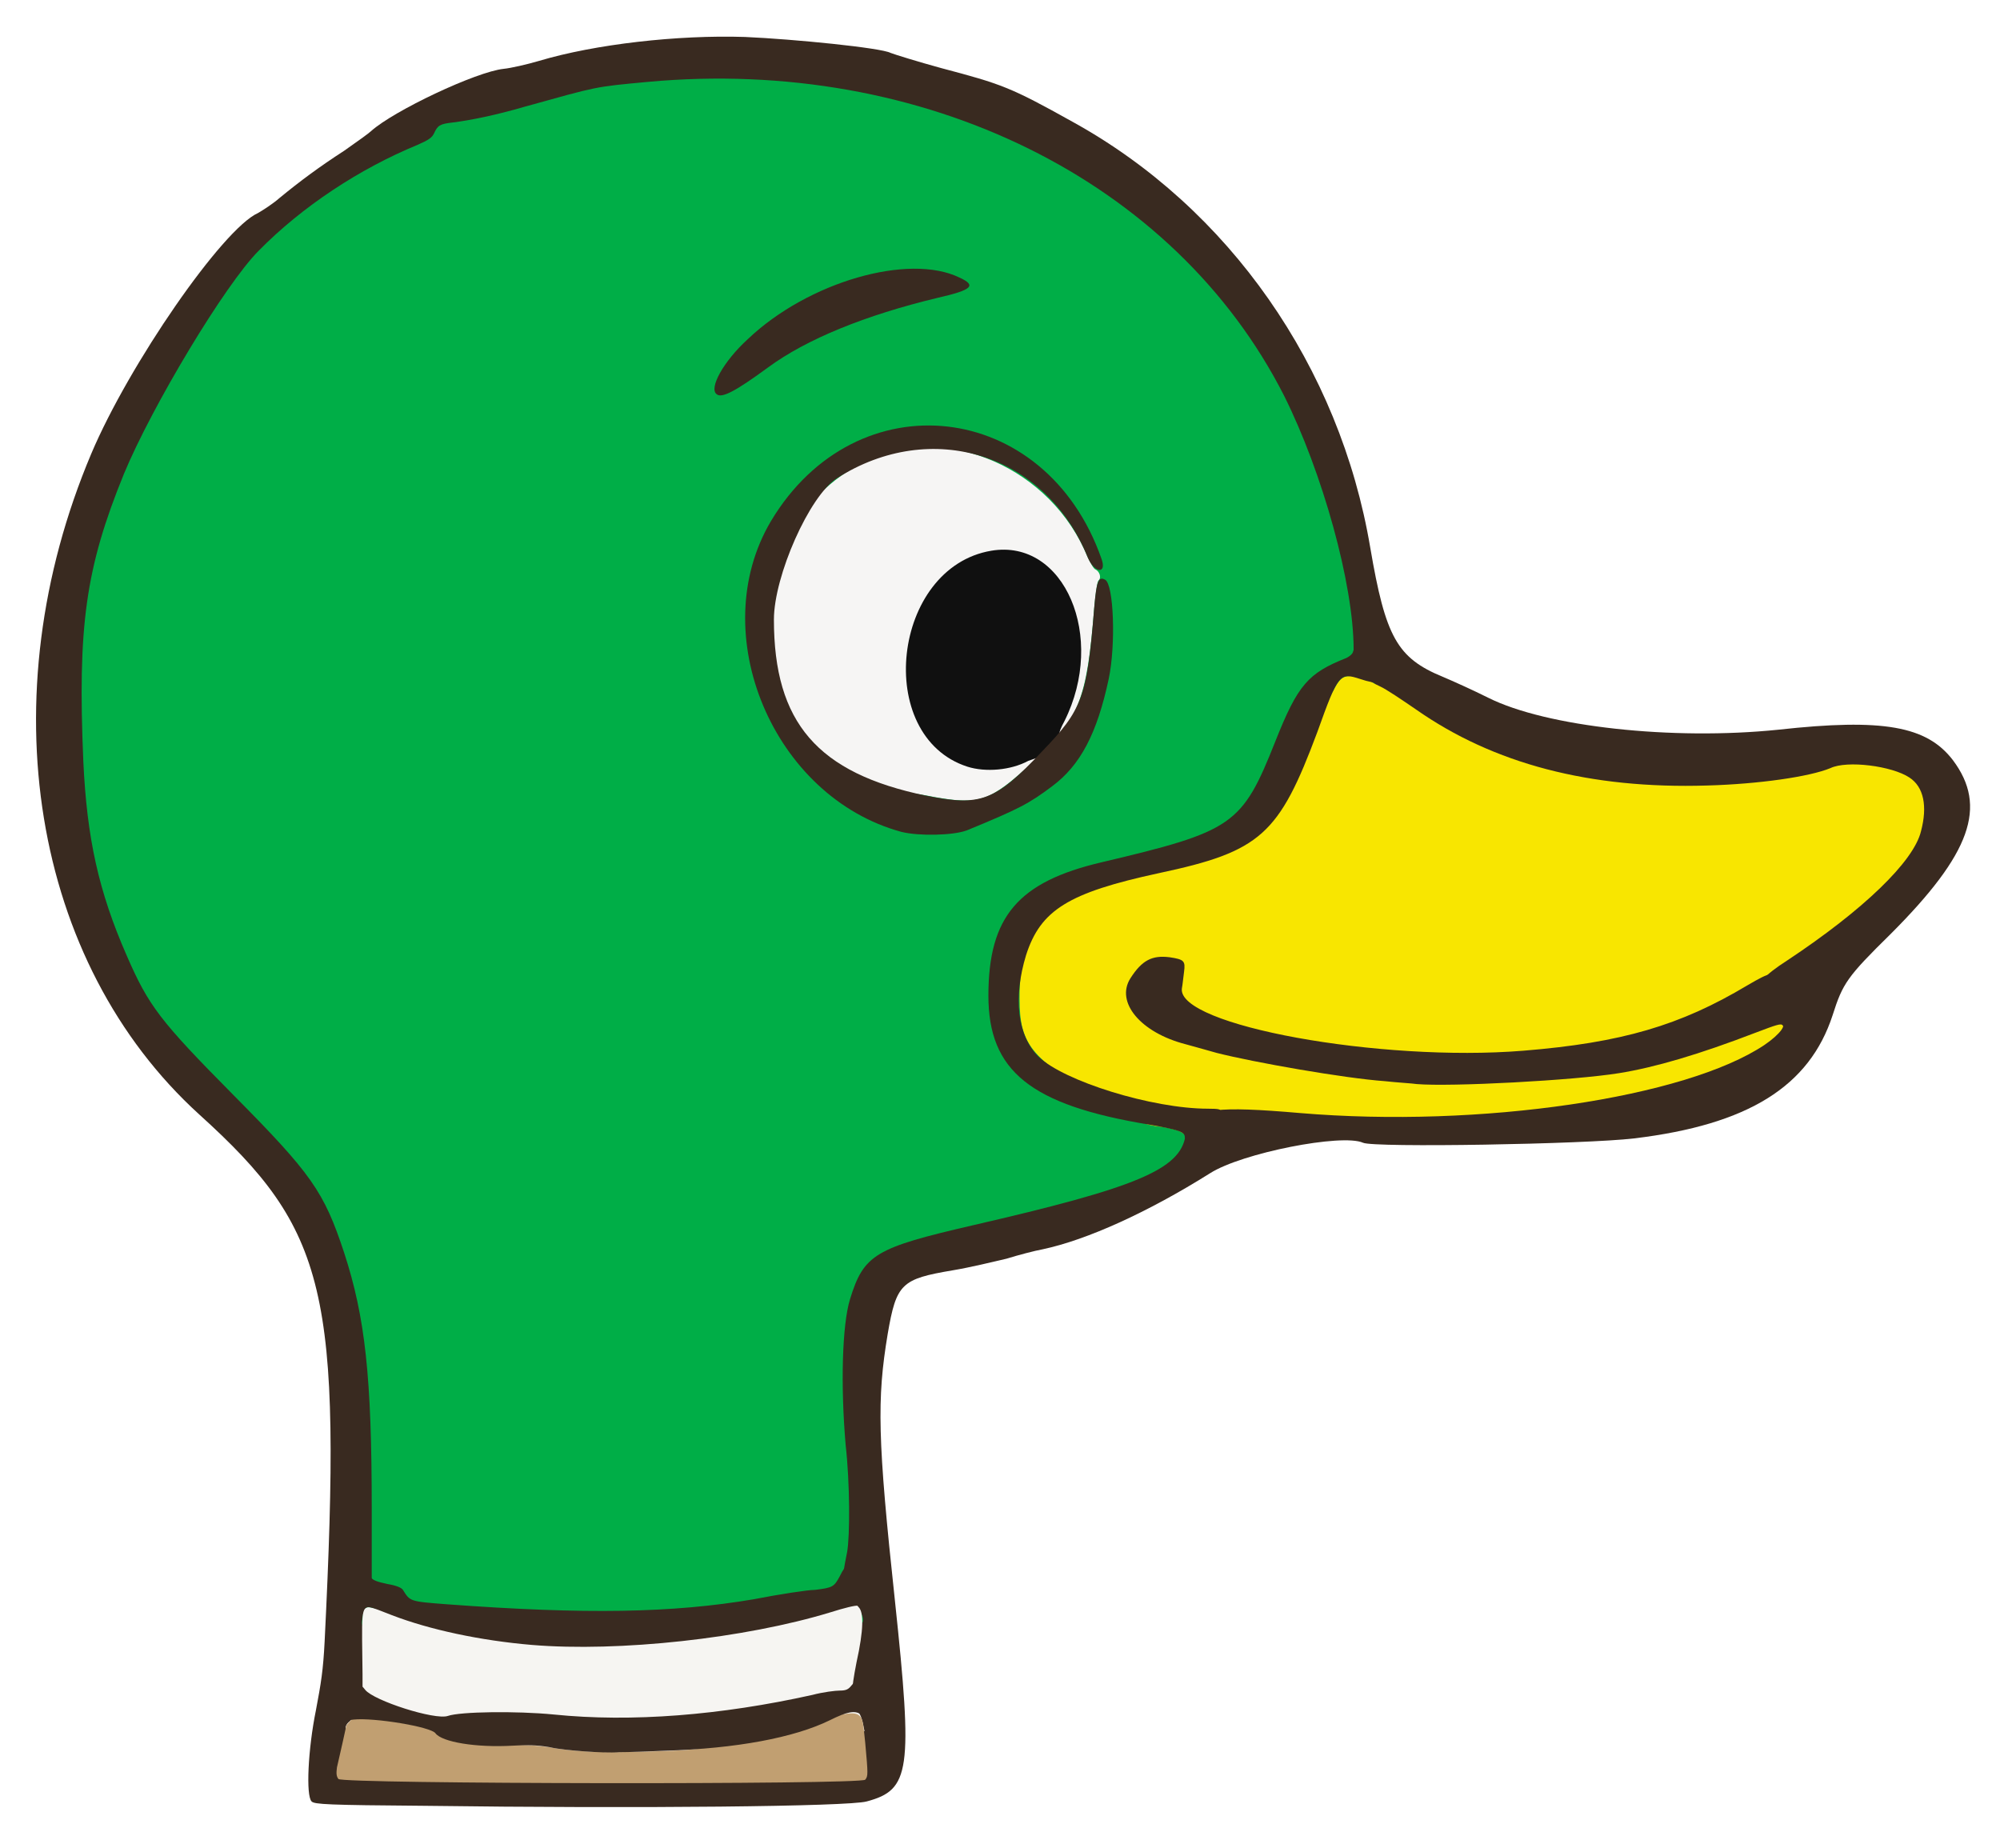
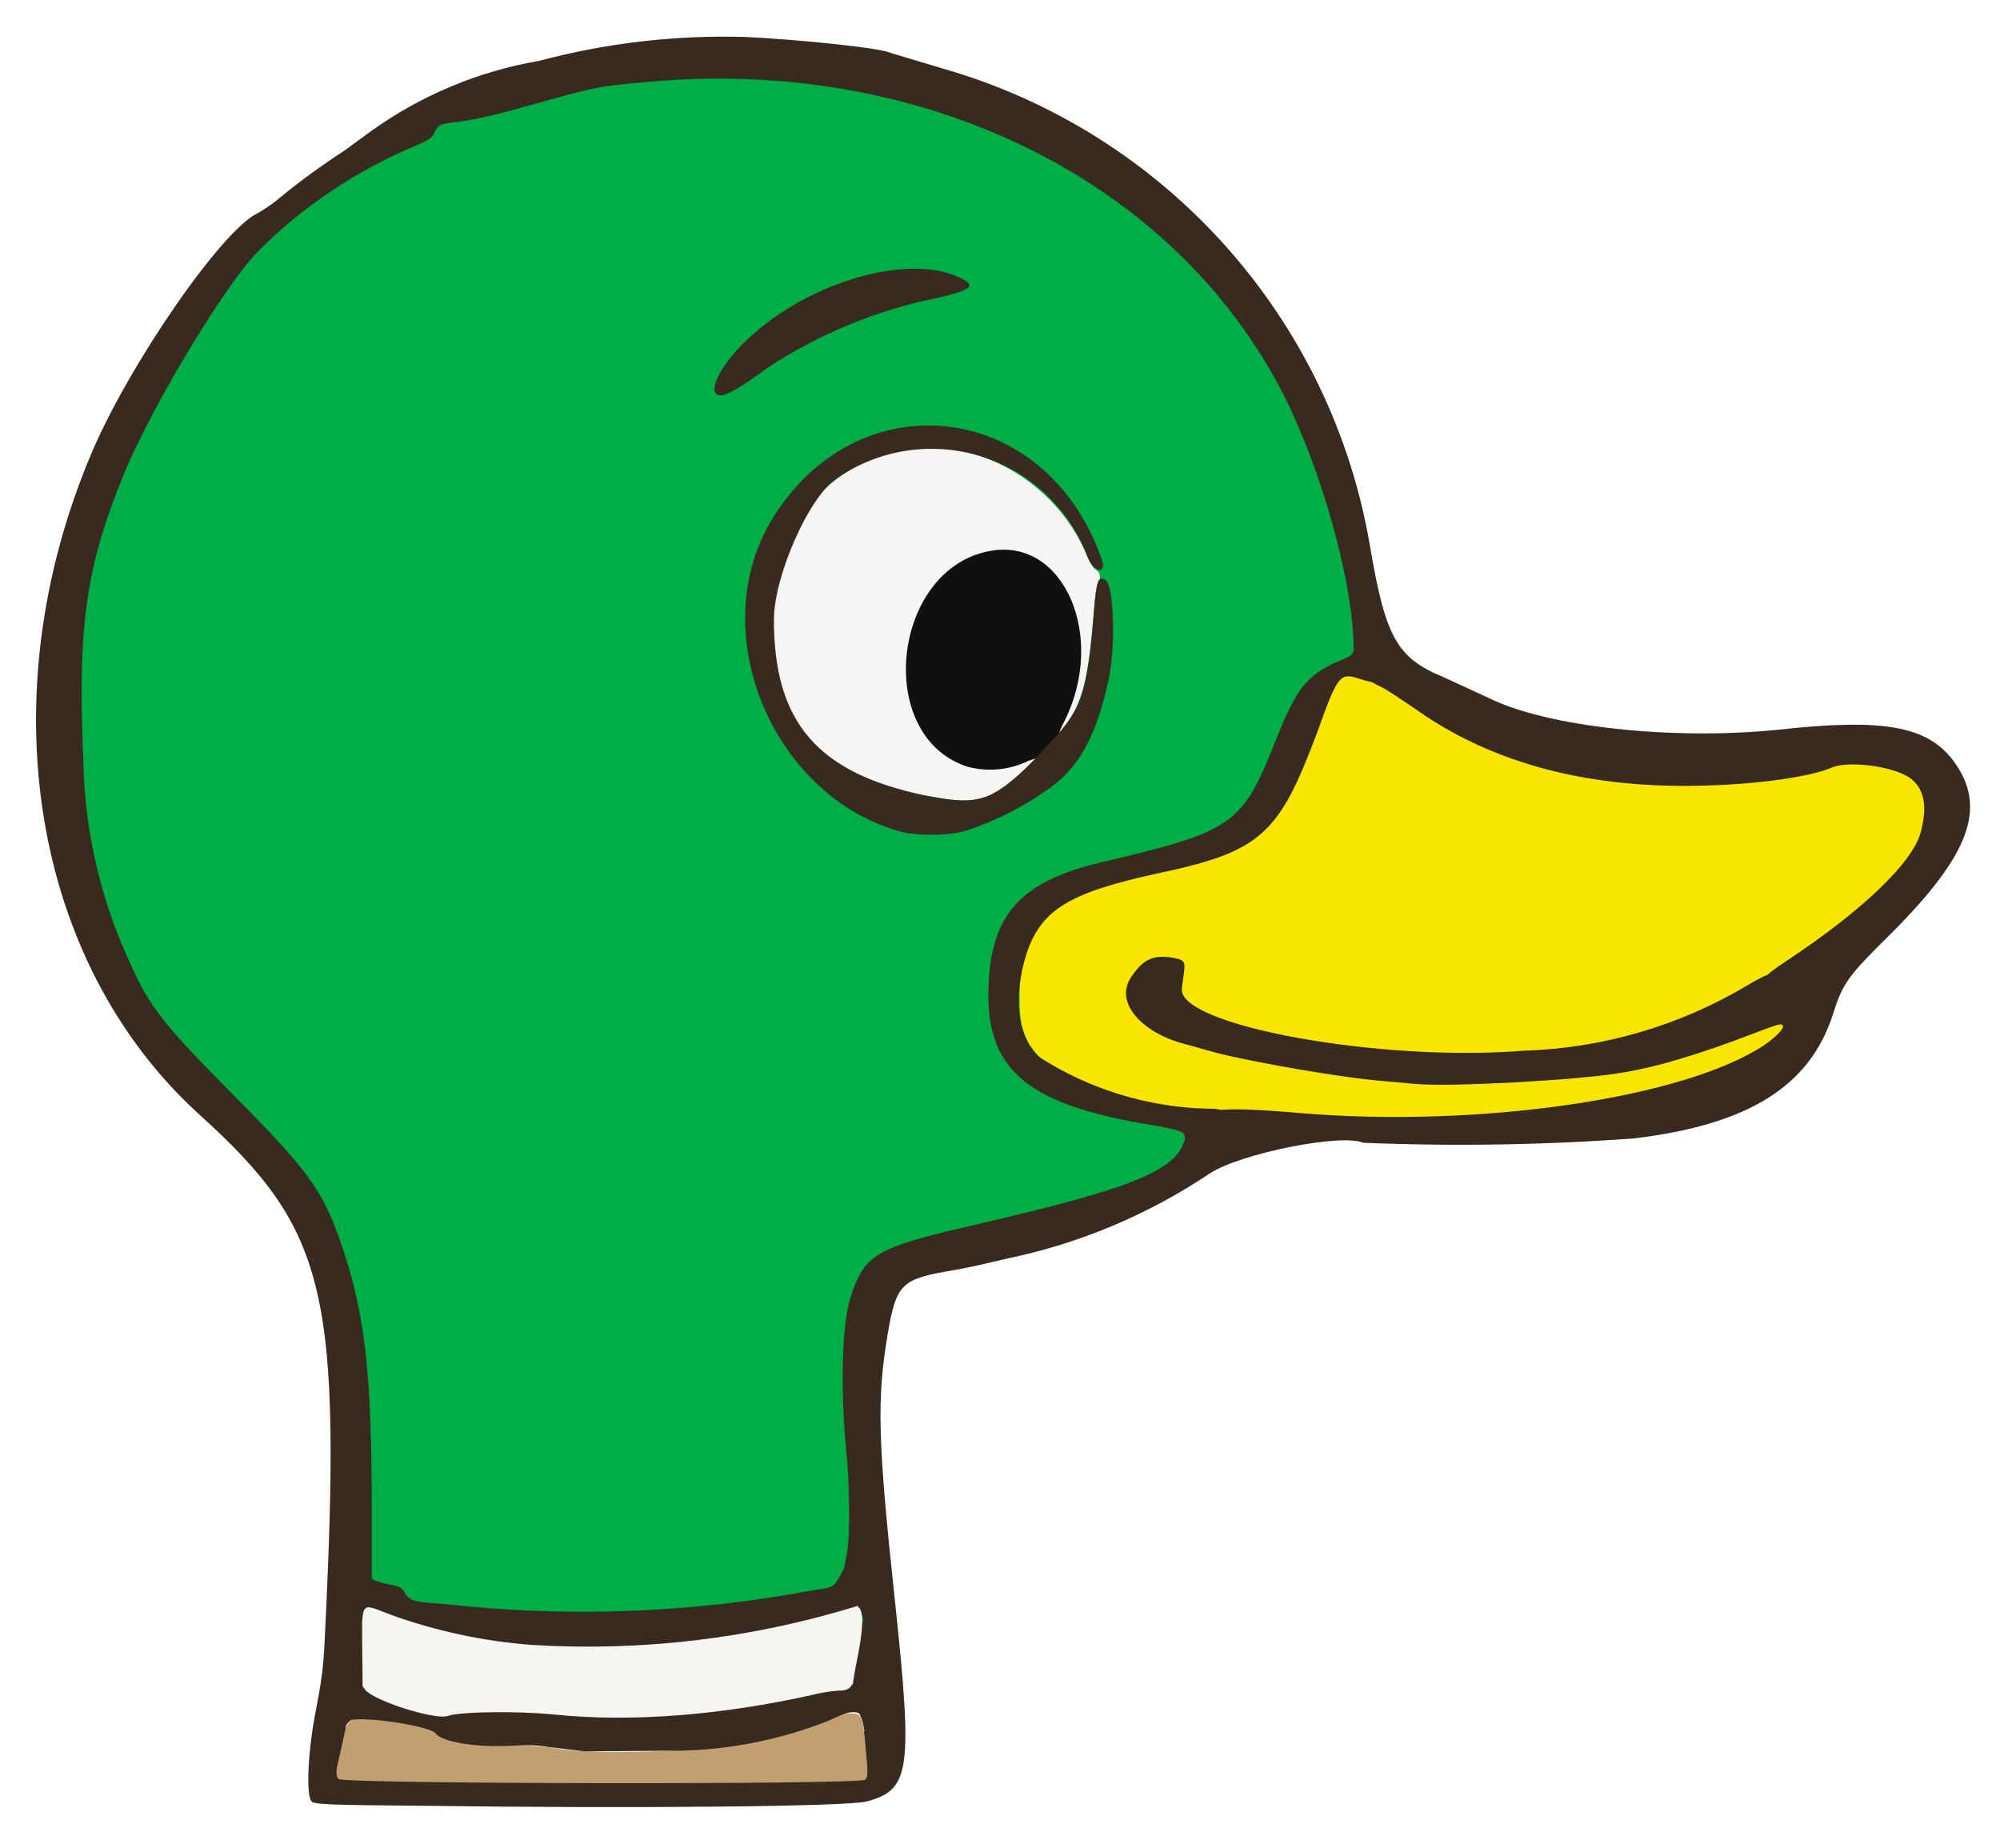
- <svg xmlns="http://www.w3.org/2000/svg" viewBox="0 0 276 255" width="276" height="255">
-   <path class="c-outline" fill="#392a20" d="M58.5 249.2C45.2 249.1 43.4 249 43 248.6C42.2 247.8 42.5 241.4 43.6 236C44.3 232.3 44.6 230.5 44.8 226.5C47.2 178.2 45.2 169.8 27.5 153.8C4.4 132.8 -1.6 96.2 12.6 62.6C17.8 50.3 30.7 31.6 35.6 29.4C36.3 29 37.7 28.1 38.6 27.3C41.4 25 44.1 23 47.5 20.8C49.2 19.6 50.9 18.4 51.2 18.1C54.3 15.3 65.7 9.9 69.5 9.5C70.5 9.4 72.7 8.9 74.4 8.4C82.1 6.1 93.5 4.8 102.8 5.1C109.6 5.4 121.6 6.6 122.9 7.3C123.4 7.5 126.6 8.5 129.9 9.4C138.2 11.6 139.4 12 148 16.8C169.6 28.7 184.9 50.6 189.1 75.6C191.2 87.9 192.8 90.8 199.1 93.4C200.3 93.9 203.2 95.2 205.4 96.3C213.4 100.3 230.8 102.2 245.4 100.7C259.9 99.1 265.9 100.2 269.5 104.9C274.3 111.3 272 117.8 260.9 128.9C254.9 134.8 254.3 135.7 252.9 140.1C249.7 149.9 241.3 155.2 225.5 157.1C218.8 157.9 189.6 158.4 188.1 157.7C185.2 156.4 171.4 159.1 167 161.9C158.4 167.3 150 171.1 143.9 172.4C142.8 172.6 140.5 173.2 138.9 173.7C137.2 174.1 133.9 174.9 131.5 175.3C124.4 176.5 123.7 177.1 122.5 184.1C121 193.1 121.1 198.6 123.5 220.9C126 244.4 125.6 247 119.6 248.6C117.1 249.3 88.4 249.6 58.5 249.2Z" />
-   <path class="c-feathers" fill="#00ae47" d="M73.1 228.1C68.4 227.7 51 225.1 50.2 224.6C49.7 224.3 50 222.5 50.7 221.5C51.2 220.6 51.4 220.2 51.3 219.3C51.3 218.6 51.3 213.7 51.3 208.2C51.3 190 50.4 181.8 47.5 172.9C44.7 164.4 43 162 32.1 151C22.1 140.9 20.5 138.8 17.5 131.9C13.6 123 12 115.7 11.5 105.1C10.7 86.4 11.8 78.4 17.1 65.4C21 56 31.1 39.2 35.7 34.6C41.7 28.5 49.6 23.3 57.6 20C59.2 19.3 59.6 19 59.9 18.4C60.4 17.3 60.7 17.1 62.5 16.9C64.9 16.6 68.4 15.9 72.5 14.7C82.6 11.9 81.9 12 89.4 11.3C127.5 7.8 162.1 24.9 177.2 54.6C182.5 65.2 186.8 80.6 186.8 89.6C186.8 91.7 188.2 94.2 189.4 94.2C190 94.3 189.8 94.7 189 95.4C188.6 95.7 187.9 96 187.6 96C187.1 96 186.9 96.3 186.3 97.3C186 98 185.2 99.1 184.7 99.7C184.2 100.4 182.4 102.8 180.8 105.2C173.8 115.5 170.2 118.2 157.9 122.5C147.1 126.2 143.7 129.9 143.7 137.8C143.7 141.6 144.4 143.2 146.9 144.7C147.4 145.1 148.6 145.9 149.5 146.5C153.2 149.2 159.5 152.4 161.6 152.7C164.7 153.2 165.2 153.5 164.4 154.7C164 155.2 163.7 156.1 163.6 156.7C162.9 161.4 156.8 163.9 134.2 169.1C120.8 172.2 119.2 173.1 117.3 179.3C116.2 182.9 116 191.3 116.7 199.4C117.3 204.7 117.3 212 116.9 214.2C116 218.6 116.1 219.3 117.9 221.2C118.9 222.2 119.5 224 118.8 224C118.8 224 114.7 224.7 109.8 225.5C95.4 227.9 82.2 228.8 73.1 228.1Z" />
-   <path class="c-collar" fill="#f6f5f2" d="M80.9 244.7C79.5 244.6 77.2 244.4 75.8 244.1C74.1 243.8 72.6 243.7 71.6 243.8C69.2 244.1 59.7 242.4 58.5 241.5C58.1 241.3 57.2 241 56.2 240.9C54.6 240.7 51.6 240.1 49.1 239.3C47.5 238.9 47.3 238.3 48.4 237.4C50.1 236 50.1 235.8 50 228.7C49.9 221.4 49.9 221.5 51.9 222C52.6 222.1 55.9 222.7 59.2 223.2C77.4 226.2 88.6 226 109 222.6C118.5 221 117.9 221.1 118.5 221.8C119.2 222.5 119.2 224.9 118.2 229.4C117.4 233.5 117.4 234.6 118.3 236C118.7 236.5 119 237.3 119.1 237.9L119.3 238.9L110.1 241.2C97.6 244.3 96.7 244.5 91.8 244.6C89.5 244.7 86.7 244.8 85.5 244.8C84.3 244.9 82.2 244.8 80.9 244.7Z" />
-   <path class="c-breast" fill="#c19f71" d="M46.7 245.5C46.4 245.1 46.4 244.7 46.5 243.9C46.8 242.6 47.8 238.2 47.8 238.1C47.9 238 48.2 237.6 48.6 237.2L49.4 236.4L51.9 237C53.3 237.4 55.5 237.8 56.8 238C58.3 238.2 59.3 238.4 59.8 238.7C61 239.6 69.1 241 71.7 240.8C72.7 240.8 74.2 240.9 75.7 241.1C79.4 241.8 83.2 241.9 89.8 241.7C96.8 241.5 97.1 241.5 109 238.4C119.8 235.6 118.8 235.4 119.4 240.5C119.8 244.9 119.8 245.1 119.4 245.6C118.7 246.3 47.2 246.2 46.7 245.5Z" />
-   <path class="c-beak" fill="#f8e600" d="M162.9 156.2C162.7 156 161.5 155.7 160.3 155.5C159.1 155.4 158 155.1 157.9 155C157.7 154.9 155.8 153.7 153.5 152.5C142.4 146.3 140.7 144.4 140.7 137.8C140.6 128.4 144.8 123.8 157 119.6C168.7 115.6 171.7 113.3 178.5 103.2C180 100.9 181.6 98.6 182.2 98C182.7 97.4 183.5 96.2 184 95.3C184.8 93.7 185.3 93.3 186.3 93.3C186.6 93.2 187 93.1 187.2 93C187.4 92.8 187.6 92.9 188.1 93.3C188.5 93.7 189.5 94.3 190.4 94.7C191.3 95.1 193.5 96.6 195.4 97.9C206.1 105.4 219.4 108.9 235.6 108.4C242.7 108.2 249.7 107.2 252.6 106C254.9 104.9 261.1 105.7 263.5 107.3C265.5 108.6 266 111.3 265.1 114.7C264.1 118.9 257.1 125.6 246.7 132.5C243.3 134.7 242.5 135.7 242.5 137.4C242.5 139 244.3 141.2 245.6 141.2C246.8 141.2 245.7 142.7 243.5 144.2C232.6 151.5 204.3 155.7 179.4 153.6C167.8 152.6 165.2 153 164 155.4C163.7 156 163.4 156.5 163.4 156.5C163.4 156.5 163.2 156.3 162.9 156.2Z" />
-   <path class="c-eye" fill="#f6f5f4" d="M129 110C127.6 109.7 125.5 109.4 124.5 109.3C102.8 106.3 99.3 73.2 119.6 63.6C130.7 58.3 145.1 64.6 150.1 76.9C150.5 77.7 150.9 78.5 151.2 78.6C151.8 78.9 152 79.8 151.6 80.1C151.4 80.3 151.2 81.8 151 83.9C150 96.6 148.9 99.4 142.4 105.3C136.6 110.6 135.2 111.1 129 110Z" />
-   <path class="c-pupil" fill="#101010" d="M133.5 105.8C120.5 101.6 123.1 78.3 136.8 76C146.9 74.3 152.7 87.9 146.9 99.5C146.4 100.4 146.1 101.2 146.2 101.3C146.2 101.4 145.6 102.2 144.7 103.1C143.9 104 143.1 104.7 143.1 104.6C143 104.6 142.5 104.8 141.9 105C139.5 106.3 136 106.6 133.5 105.8Z" />
-   <path class="c-outline" fill="#392a20" d="M98.9 54.4C97.8 53.6 99.8 49.9 103.2 46.8C111.5 38.9 125.4 34.9 132.4 38.3C134.8 39.4 134.2 40 129.4 41.1C119.4 43.5 111.3 46.8 106 50.7C101.5 54 99.6 55 98.9 54.4Z" />
-   <path class="c-outline" fill="#392a20" d="M124.4 114.8C106.7 110 97.2 87.4 106.4 71.9C118.2 52.2 144.3 55.1 152 77.1C152.8 79.3 151 79.1 150.1 76.9C144.3 62.6 128.5 57.7 115.5 66C111.7 68.4 106.8 79.5 106.8 85.5C106.8 99.7 112.8 106.7 127.8 109.8C135.3 111.3 137.3 110.6 143.8 103.7C149.4 97.9 150 96.2 151 83.9C151.3 80.2 151.6 79.5 152.5 80C153.7 80.6 154 89 153 93.7C151.4 101.2 149.1 105.6 145.2 108.5C142 110.9 140.7 111.6 133.4 114.6C131.5 115.3 126.8 115.4 124.4 114.8Z" />
-   <path class="c-outline" fill="#392a20" d="M163.5 156.9C163.5 156.2 162.6 155.9 158.6 155.2C142.2 152.5 136.4 147.8 136.4 137.4C136.4 126.5 140.5 121.7 152 119C170.2 114.7 171.4 113.9 176 102.3C179.1 94.5 180.5 92.9 185.8 90.8C186.2 90.6 186.6 90.3 186.7 90C186.9 89.1 187.5 89.5 187.8 90.6C187.9 91.3 188.4 92.1 188.9 92.6C190.4 94.2 190.1 94.5 187.7 93.7C184.9 92.8 184.7 92.9 181.8 101C176.5 115.2 174 117.5 159.9 120.5C147.4 123.2 143.6 125.6 141.6 131.8C139.8 137.7 140.4 142.9 143.3 145.8C146.8 149.2 159 153 166.7 153C168.3 153 168.5 153.1 168.4 153.4C168.3 153.6 168.2 153.8 168.2 153.9C168.2 153.9 167.8 154.1 167.3 154.2C166 154.4 165.4 154.9 164.8 156.1C164.3 157.2 163.5 157.7 163.5 156.9Z" />
-   <path class="c-outline" fill="#392a20" d="M195.5 149.6C194.9 149.5 192.9 149.4 191.1 149.2C185.5 148.8 173 146.6 167.9 145.3C166.9 145 165 144.5 163.6 144.1C157.4 142.5 153.9 138.3 156 135C157.6 132.5 159 131.8 161.4 132.1C163.4 132.4 163.6 132.6 163.4 134.1C163.3 134.8 163.2 135.9 163.1 136.4C162.4 141.5 190.5 146.6 210.2 145C223.8 143.9 231.9 141.5 241.1 136C244.5 134 245 134 244 135.9C243.1 137.7 243.5 138.7 245.6 140.4C246 140.7 246.2 141.2 246.2 141.4C246.2 141.8 246.2 141.8 246 141.5C245.8 141.2 245.2 141.4 242.3 142.5C234.5 145.5 228.4 147.3 223.4 148.1C217.2 149.1 200.2 150 195.5 149.6Z" />
-   <path class="c-outline" fill="#392a20" d="M73.4 227C66.3 226.4 59.3 224.9 54.1 222.9C50.8 221.6 50.8 221.6 50.2 222.1C49.5 222.8 49.4 221.8 50 220.5C50.4 219.8 50.5 219.3 50.4 218.7C50.2 217.5 50.6 217 51.2 217.7C51.5 218.1 52.1 218.3 53.5 218.6C54.7 218.8 55.4 219.1 55.6 219.4C56.6 221 56.5 221 61.8 221.4C80.8 222.8 92.8 222.6 104 220.7C107.6 220 111.5 219.4 112.5 219.4C114.9 219.1 115.1 219 115.9 217.5C116.8 215.7 117 215.8 117.4 218.2C117.4 218.7 117.8 219.6 118.3 220.1C119.2 221.3 119.2 221.8 118.4 221.6C118.1 221.5 116.5 221.9 114.6 222.5C102.8 226.1 85.4 228 73.4 227Z" />
-   <path class="c-outline" fill="#392a20" d="M80.8 241.7C79.3 241.6 77.1 241.4 75.8 241.1C74 240.8 72.7 240.8 70.8 240.9C65.7 241.2 61 240.4 60.1 239.2C59.5 238.3 51.6 237 48.8 237.3C47.5 237.5 47.5 237.3 48.4 235.9C48.7 235.4 49.1 234.5 49.2 233.9C49.5 232.3 49.7 232.3 50.4 233.2C51.6 234.7 60 237.4 61.8 236.8C63.5 236.2 71.3 236.1 76.4 236.6C87.2 237.7 99.5 236.7 112.1 233.9C113.6 233.5 115.3 233.3 115.9 233.3C116.8 233.3 117.1 233.1 117.5 232.6C118.1 231.8 118.5 232.1 118.5 233.4C118.5 233.8 118.7 234.6 119 235.1C119.6 236.3 119.5 237.3 118.8 236.6C118 236 116.9 236.2 114.5 237.4C109.6 239.8 101.6 241.3 91.8 241.6C89.5 241.7 86.7 241.8 85.5 241.8C84.3 241.9 82.2 241.8 80.8 241.7Z" />
+ <svg xmlns="http://www.w3.org/2000/svg" width="276" height="255" viewBox="0 0 276 255">
+   <path fill="#392a20" d="M58.5 249.2c-13.3-.1-15.1-.2-15.5-.6-.8-.8-.5-7.2.6-12.6.7-3.7 1-5.5 1.2-9.5 2.4-48.3.4-56.7-17.3-72.7-23.1-21-29.1-57.6-14.9-91.2 5.2-12.3 18.1-31 23-33.2.7-.4 2.1-1.3 3-2.1q4-3.3 8.9-6.5l3.7-2.7a56 56 0 0 1 23.2-9.7 99 99 0 0 1 28.4-3.3c6.8.3 18.8 1.5 20.1 2.2l7 2.1a83 83 0 0 1 59.2 66.2c2.1 12.3 3.7 15.2 10 17.8l6.3 2.9c8 4 25.4 5.9 40 4.4 14.5-1.6 20.5-.5 24.1 4.2 4.8 6.4 2.5 12.9-8.6 24-6 5.9-6.6 6.8-8 11.2-3.2 9.8-11.6 15.1-27.4 17a326 326 0 0 1-37.4.6c-2.9-1.3-16.7 1.4-21.1 4.2a79 79 0 0 1-28.1 11.8c-1.7.4-5 1.2-7.4 1.6-7.1 1.2-7.8 1.8-9 8.8-1.5 9-1.4 14.5 1 36.8 2.5 23.5 2.1 26.1-3.9 27.7-2.5.7-31.2 1-61.1.6" class="c-outline" />
+   <path fill="#00ae47" d="M73.1 228.1a256 256 0 0 1-22.9-3.5c-.5-.3-.2-2.1.5-3.1.5-.9.7-1.3.6-2.2v-11.1c0-18.2-.9-26.4-3.8-35.3-2.8-8.5-4.5-10.9-15.4-21.9-10-10.1-11.6-12.2-14.6-19.1a69 69 0 0 1-6-26.8c-.8-18.7.3-26.7 5.6-39.7 3.9-9.4 14-26.2 18.6-30.8 6-6.1 13.9-11.3 21.9-14.6 1.6-.7 2-1 2.3-1.6.5-1.1.8-1.3 2.6-1.5q3.7-.4 10-2.2c10.1-2.8 9.4-2.7 16.9-3.4 38.1-3.5 72.7 13.6 87.8 43.3 5.3 10.6 9.6 26 9.6 35 0 2.1 1.4 4.6 2.6 4.6q.9.1-.4 1.2-.8.5-1.4.6-.6-.1-1.3 1.3c-.3.7-1.1 1.8-1.6 2.4l-3.9 5.5c-7 10.3-10.6 13-22.9 17.3-10.8 3.7-14.2 7.4-14.2 15.3 0 3.8.7 5.4 3.2 6.9l2.6 1.8c3.7 2.7 10 5.9 12.1 6.2 3.1.5 3.6.8 2.8 2a5 5 0 0 0-.8 2c-.7 4.7-6.8 7.2-29.4 12.4-13.4 3.1-15 4-16.9 10.2-1.1 3.6-1.3 12-.6 20.1.6 5.3.6 12.6.2 14.8-.9 4.4-.8 5.1 1 7 1 1 1.6 2.8.9 2.8l-9 1.5a165 165 0 0 1-36.7 2.6" class="c-feathers" />
+   <path fill="#f6f5f2" d="M80.9 244.7c-1.4-.1-3.7-.3-5.1-.6q-2.6-.5-4.2-.3c-2.4.3-11.9-1.4-13.1-2.3q-.7-.4-2.3-.6c-1.6-.2-4.6-.8-7.1-1.6q-2.4-.6-.7-1.9c1.7-1.4 1.7-1.6 1.6-8.7-.1-7.3-.1-7.2 1.9-6.7l7.3 1.2c18.2 3 29.4 2.8 49.8-.6 9.5-1.6 8.9-1.5 9.5-.8q1.1 1-.3 7.6c-.8 4.1-.8 5.2.1 6.6q.6.9.8 1.9l.2 1-9.2 2.3a67 67 0 0 1-24.6 3.6c-1.2.1-3.3 0-4.6-.1" class="c-collar" />
+   <path fill="#c19f71" d="M46.7 245.5q-.4-.5-.2-1.6l1.3-5.8.8-.9.8-.8 2.5.6c1.4.4 3.6.8 4.9 1q2.2.3 3 .7c1.2.9 9.3 2.3 11.9 2.1l4 .3c3.7.7 7.5.8 14.1.6 7-.2 7.3-.2 19.2-3.3 10.8-2.8 9.8-3 10.4 2.1.4 4.4.4 4.6 0 5.1-.7.7-72.2.6-72.7-.1" class="c-breast" />
+   <path fill="#f8e600" d="M162.9 156.2c-.2-.2-1.4-.5-2.6-.7l-2.4-.5-4.4-2.5c-11.1-6.2-12.8-8.1-12.8-14.7-.1-9.4 4.1-14 16.3-18.2 11.7-4 14.7-6.3 21.5-16.4 1.5-2.3 3.1-4.6 3.7-5.2l1.8-2.7c.8-1.6 1.3-2 2.3-2l.9-.3q.2-.3.9.3.8.7 2.3 1.4c.9.4 3.1 1.9 5 3.2q16 11.3 40.2 10.5c7.1-.2 14.1-1.2 17-2.4 2.3-1.1 8.5-.3 10.9 1.3q3 2.1 1.6 7.4c-1 4.2-8 10.9-18.4 17.8-3.4 2.2-4.2 3.2-4.2 4.9 0 1.6 1.8 3.8 3.1 3.8 1.2 0 .1 1.5-2.1 3-10.9 7.3-39.2 11.5-64.1 9.4-11.6-1-14.2-.6-15.4 1.8l-.6 1.1z" class="c-beak" />
+   <path fill="#f6f5f4" d="m129 110-4.5-.7c-21.7-3-25.2-36.1-4.9-45.7 11.1-5.3 25.5 1 30.5 13.3q.6 1.4 1.1 1.7c.6.3.8 1.2.4 1.5q-.3.5-.6 3.8c-1 12.7-2.1 15.5-8.6 21.4-5.8 5.3-7.2 5.8-13.4 4.7" class="c-eye" />
+   <path fill="#101010" d="M133.5 105.8c-13-4.2-10.4-27.5 3.3-29.8 10.1-1.7 15.9 11.9 10.1 23.5q-.8 1.5-.7 1.8 0 .3-1.5 1.8-1.4 1.5-1.6 1.5l-1.2.4a12 12 0 0 1-8.4.8" class="c-pupil" />
+   <path fill="#392a20" d="M98.9 54.4c-1.1-.8.9-4.5 4.3-7.6 8.3-7.9 22.2-11.9 29.2-8.5 2.4 1.1 1.8 1.7-3 2.8a67 67 0 0 0-23.4 9.6c-4.5 3.3-6.4 4.3-7.1 3.7" class="c-outline" />
+   <path fill="#392a20" d="M124.4 114.8c-17.7-4.8-27.2-27.4-18-42.9 11.8-19.7 37.9-16.8 45.6 5.2.8 2.2-1 2-1.9-.2A23 23 0 0 0 115.5 66c-3.8 2.4-8.7 13.5-8.7 19.5 0 14.2 6 21.2 21 24.3 7.5 1.5 9.5.8 16-6.1 5.6-5.8 6.2-7.5 7.2-19.8.3-3.7.6-4.4 1.5-3.9 1.2.6 1.5 9 .5 13.7-1.6 7.5-3.9 11.9-7.8 14.8a42 42 0 0 1-11.8 6.1c-1.9.7-6.6.8-9 .2" class="c-outline" />
+   <path fill="#392a20" d="M163.5 156.9c0-.7-.9-1-4.9-1.7-16.4-2.7-22.2-7.4-22.2-17.8 0-10.9 4.1-15.7 15.6-18.4 18.2-4.3 19.4-5.1 24-16.7 3.1-7.8 4.5-9.4 9.8-11.5q.7-.3.9-.8.5-1.2 1.1.6a4 4 0 0 0 1.1 2q2.3 2.3-1.2 1.1c-2.8-.9-3-.8-5.9 7.3-5.3 14.2-7.8 16.5-21.9 19.5-12.5 2.7-16.3 5.1-18.3 11.3-1.8 5.9-1.2 11.1 1.7 14a45 45 0 0 0 23.4 7.2c1.6 0 1.8.1 1.7.4l-.2.5-.9.3q-1.8.2-2.5 1.9c-.5 1.1-1.3 1.6-1.3.8" class="c-outline" />
+   <path fill="#392a20" d="m195.5 149.6-4.4-.4c-5.6-.4-18.1-2.6-23.2-3.9l-4.3-1.2c-6.2-1.6-9.7-5.8-7.6-9.1 1.6-2.5 3-3.2 5.4-2.9 2 .3 2.2.5 2 2l-.3 2.3c-.7 5.1 27.4 10.2 47.1 8.6a64 64 0 0 0 30.9-9c3.4-2 3.9-2 2.9-.1s-.5 2.8 1.6 4.5q.6.6.6 1 0 .6-.2.1c-.2-.3-.8-.1-3.7 1q-11.6 4.5-18.9 5.6c-6.2 1-23.2 1.9-27.9 1.5" class="c-outline" />
+   <path fill="#392a20" d="M73.4 227a74 74 0 0 1-19.3-4.1c-3.3-1.3-3.3-1.3-3.9-.8-.7.7-.8-.3-.2-1.6q.6-1 .4-1.8-.2-2 .8-1 .3.5 2.3.9 1.8.3 2.1.8c1 1.6.9 1.6 6.2 2a171 171 0 0 0 50.7-2c2.4-.3 2.6-.4 3.4-1.9.9-1.8 1.1-1.7 1.5.7 0 .5.4 1.4.9 1.9q1.3 1.8.1 1.5a126 126 0 0 1-45 5.4" class="c-outline" />
+   <path fill="#392a20" d="m80.8 241.7-5-.6c-1.8-.3-3.1-.3-5-.2-5.1.3-9.8-.5-10.7-1.7-.6-.9-8.5-2.2-11.3-1.9-1.3.2-1.3 0-.4-1.4l.8-2q.3-2.2 1.2-.7c1.2 1.5 9.6 4.2 11.4 3.6 1.7-.6 9.5-.7 14.6-.2 10.8 1.1 23.1.1 35.7-2.7 1.5-.4 3.2-.6 3.8-.6q1.2 0 1.6-.7 1-1.2 1 .8 0 .8.5 1.7c.6 1.2.5 2.2-.2 1.5-.8-.6-1.9-.4-4.3.8a59 59 0 0 1-22.7 4.2z" class="c-outline" />
</svg>
